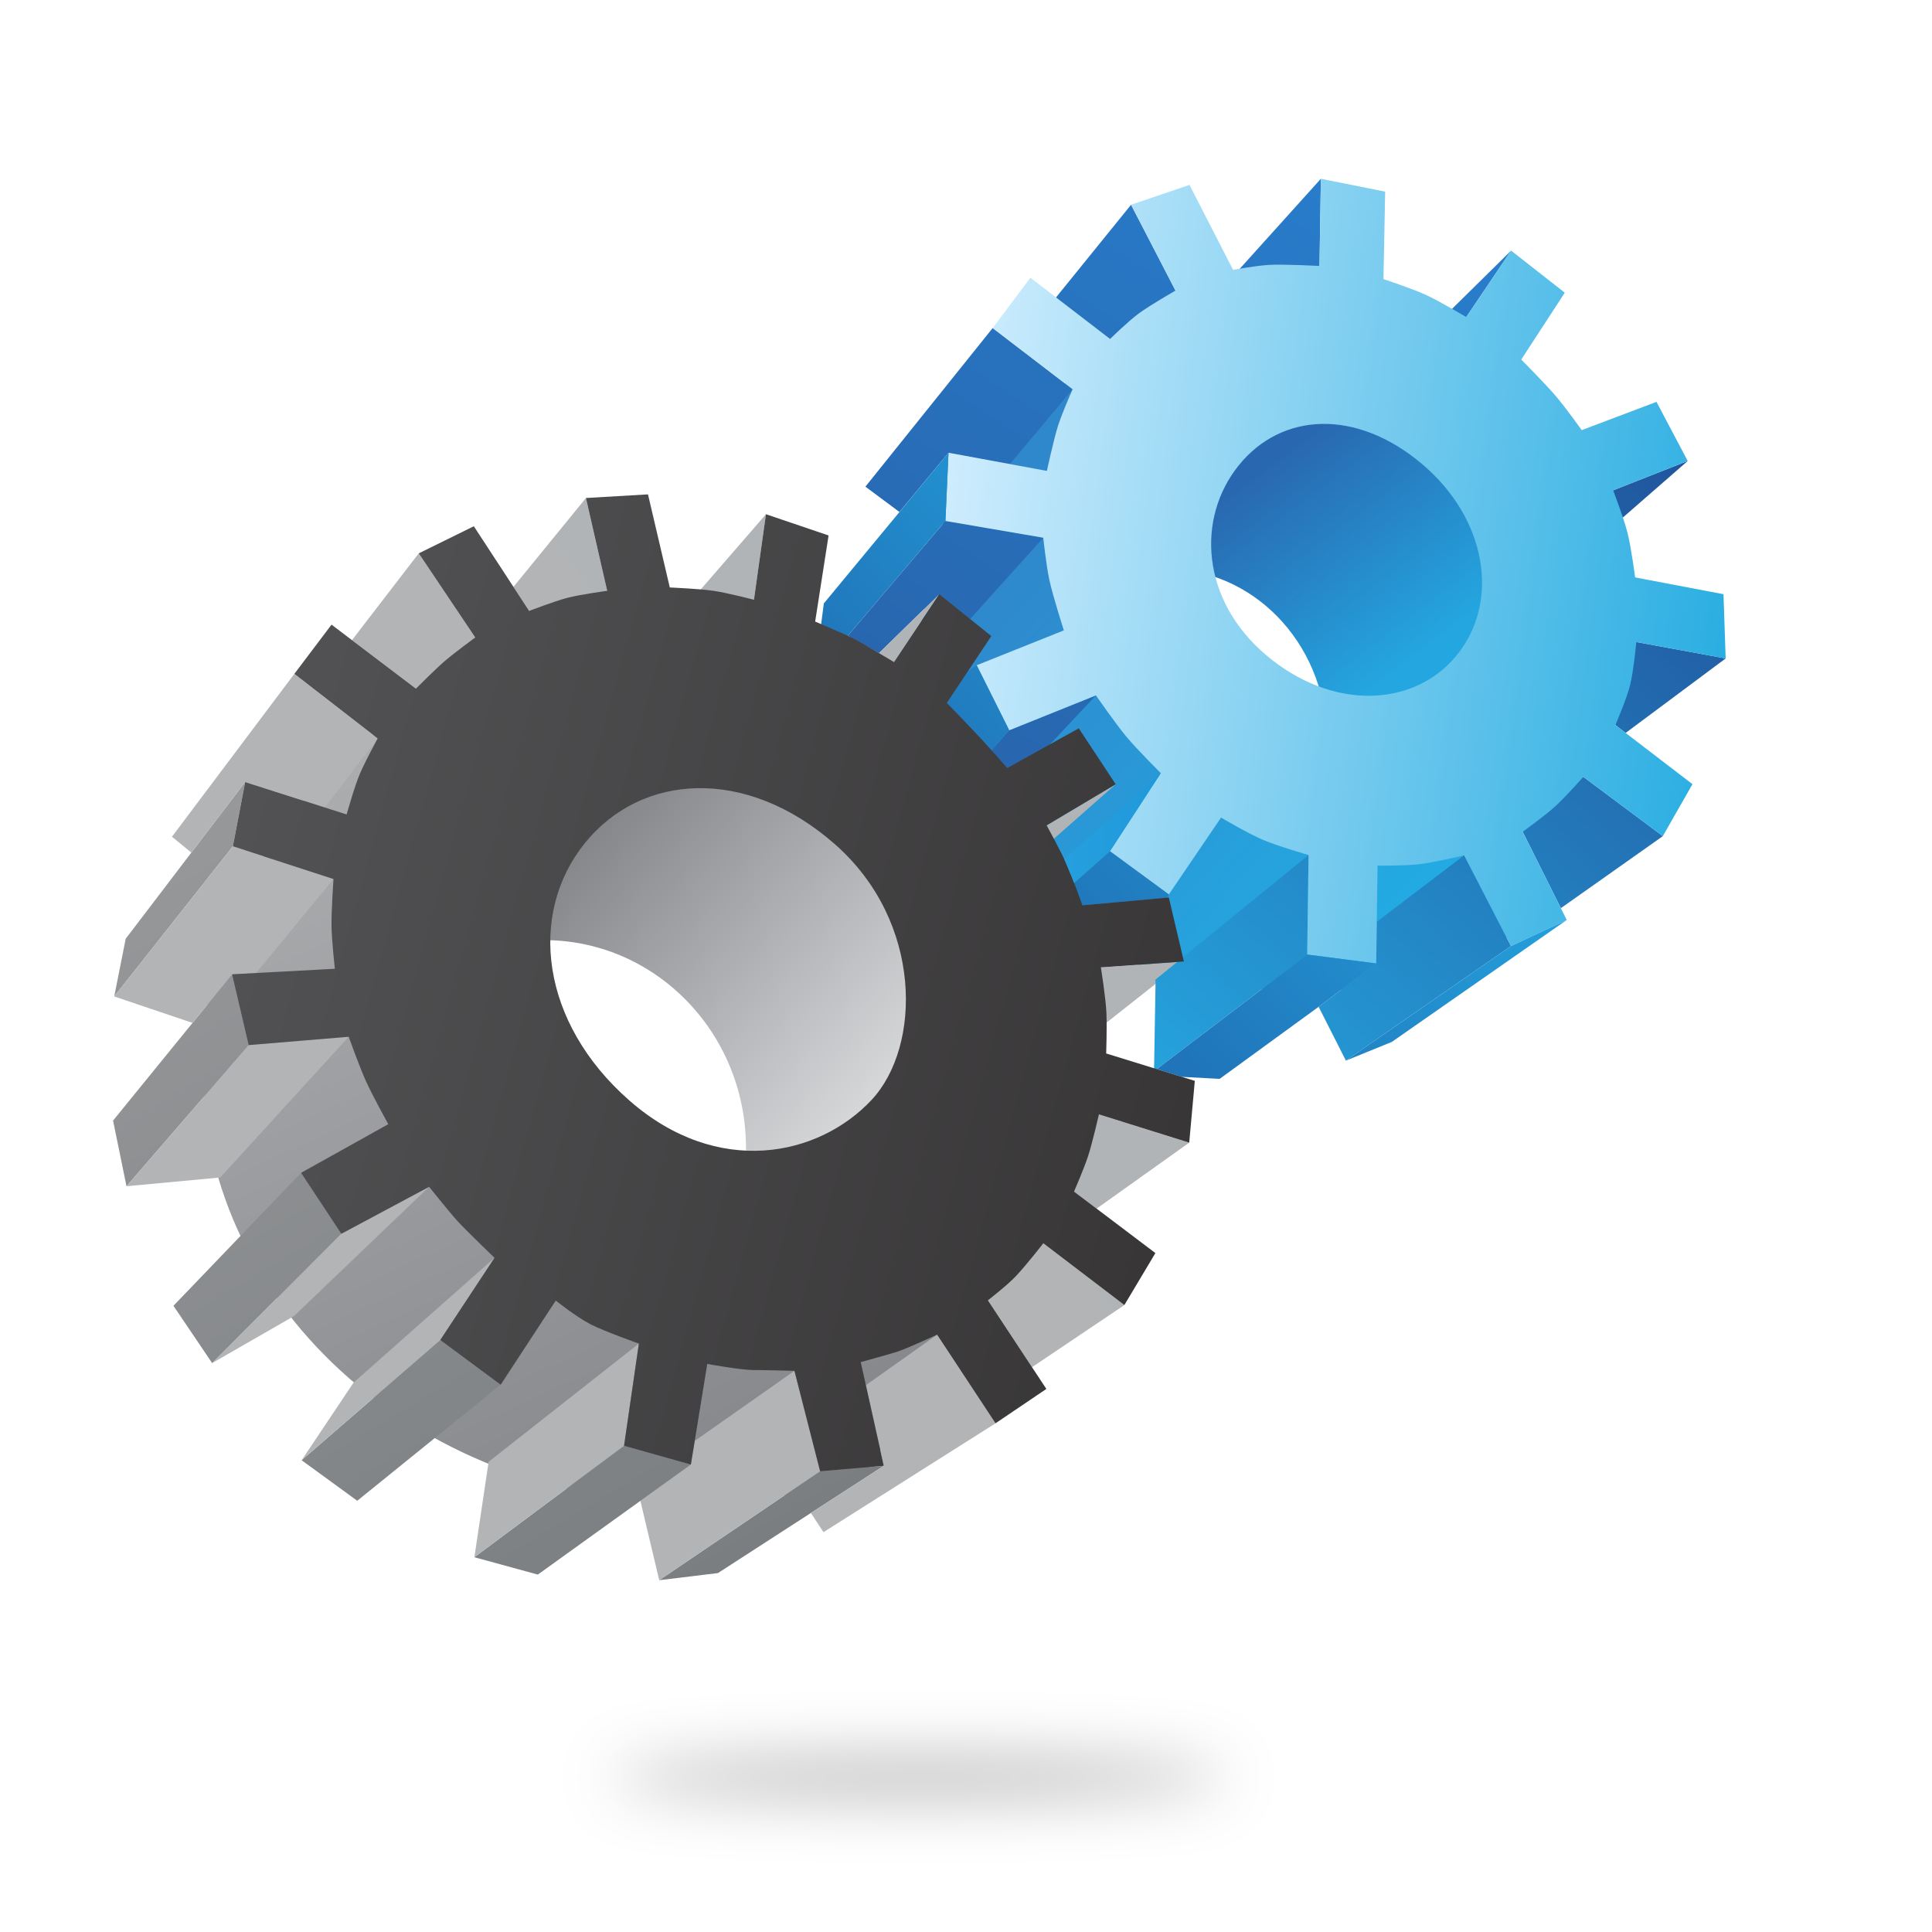
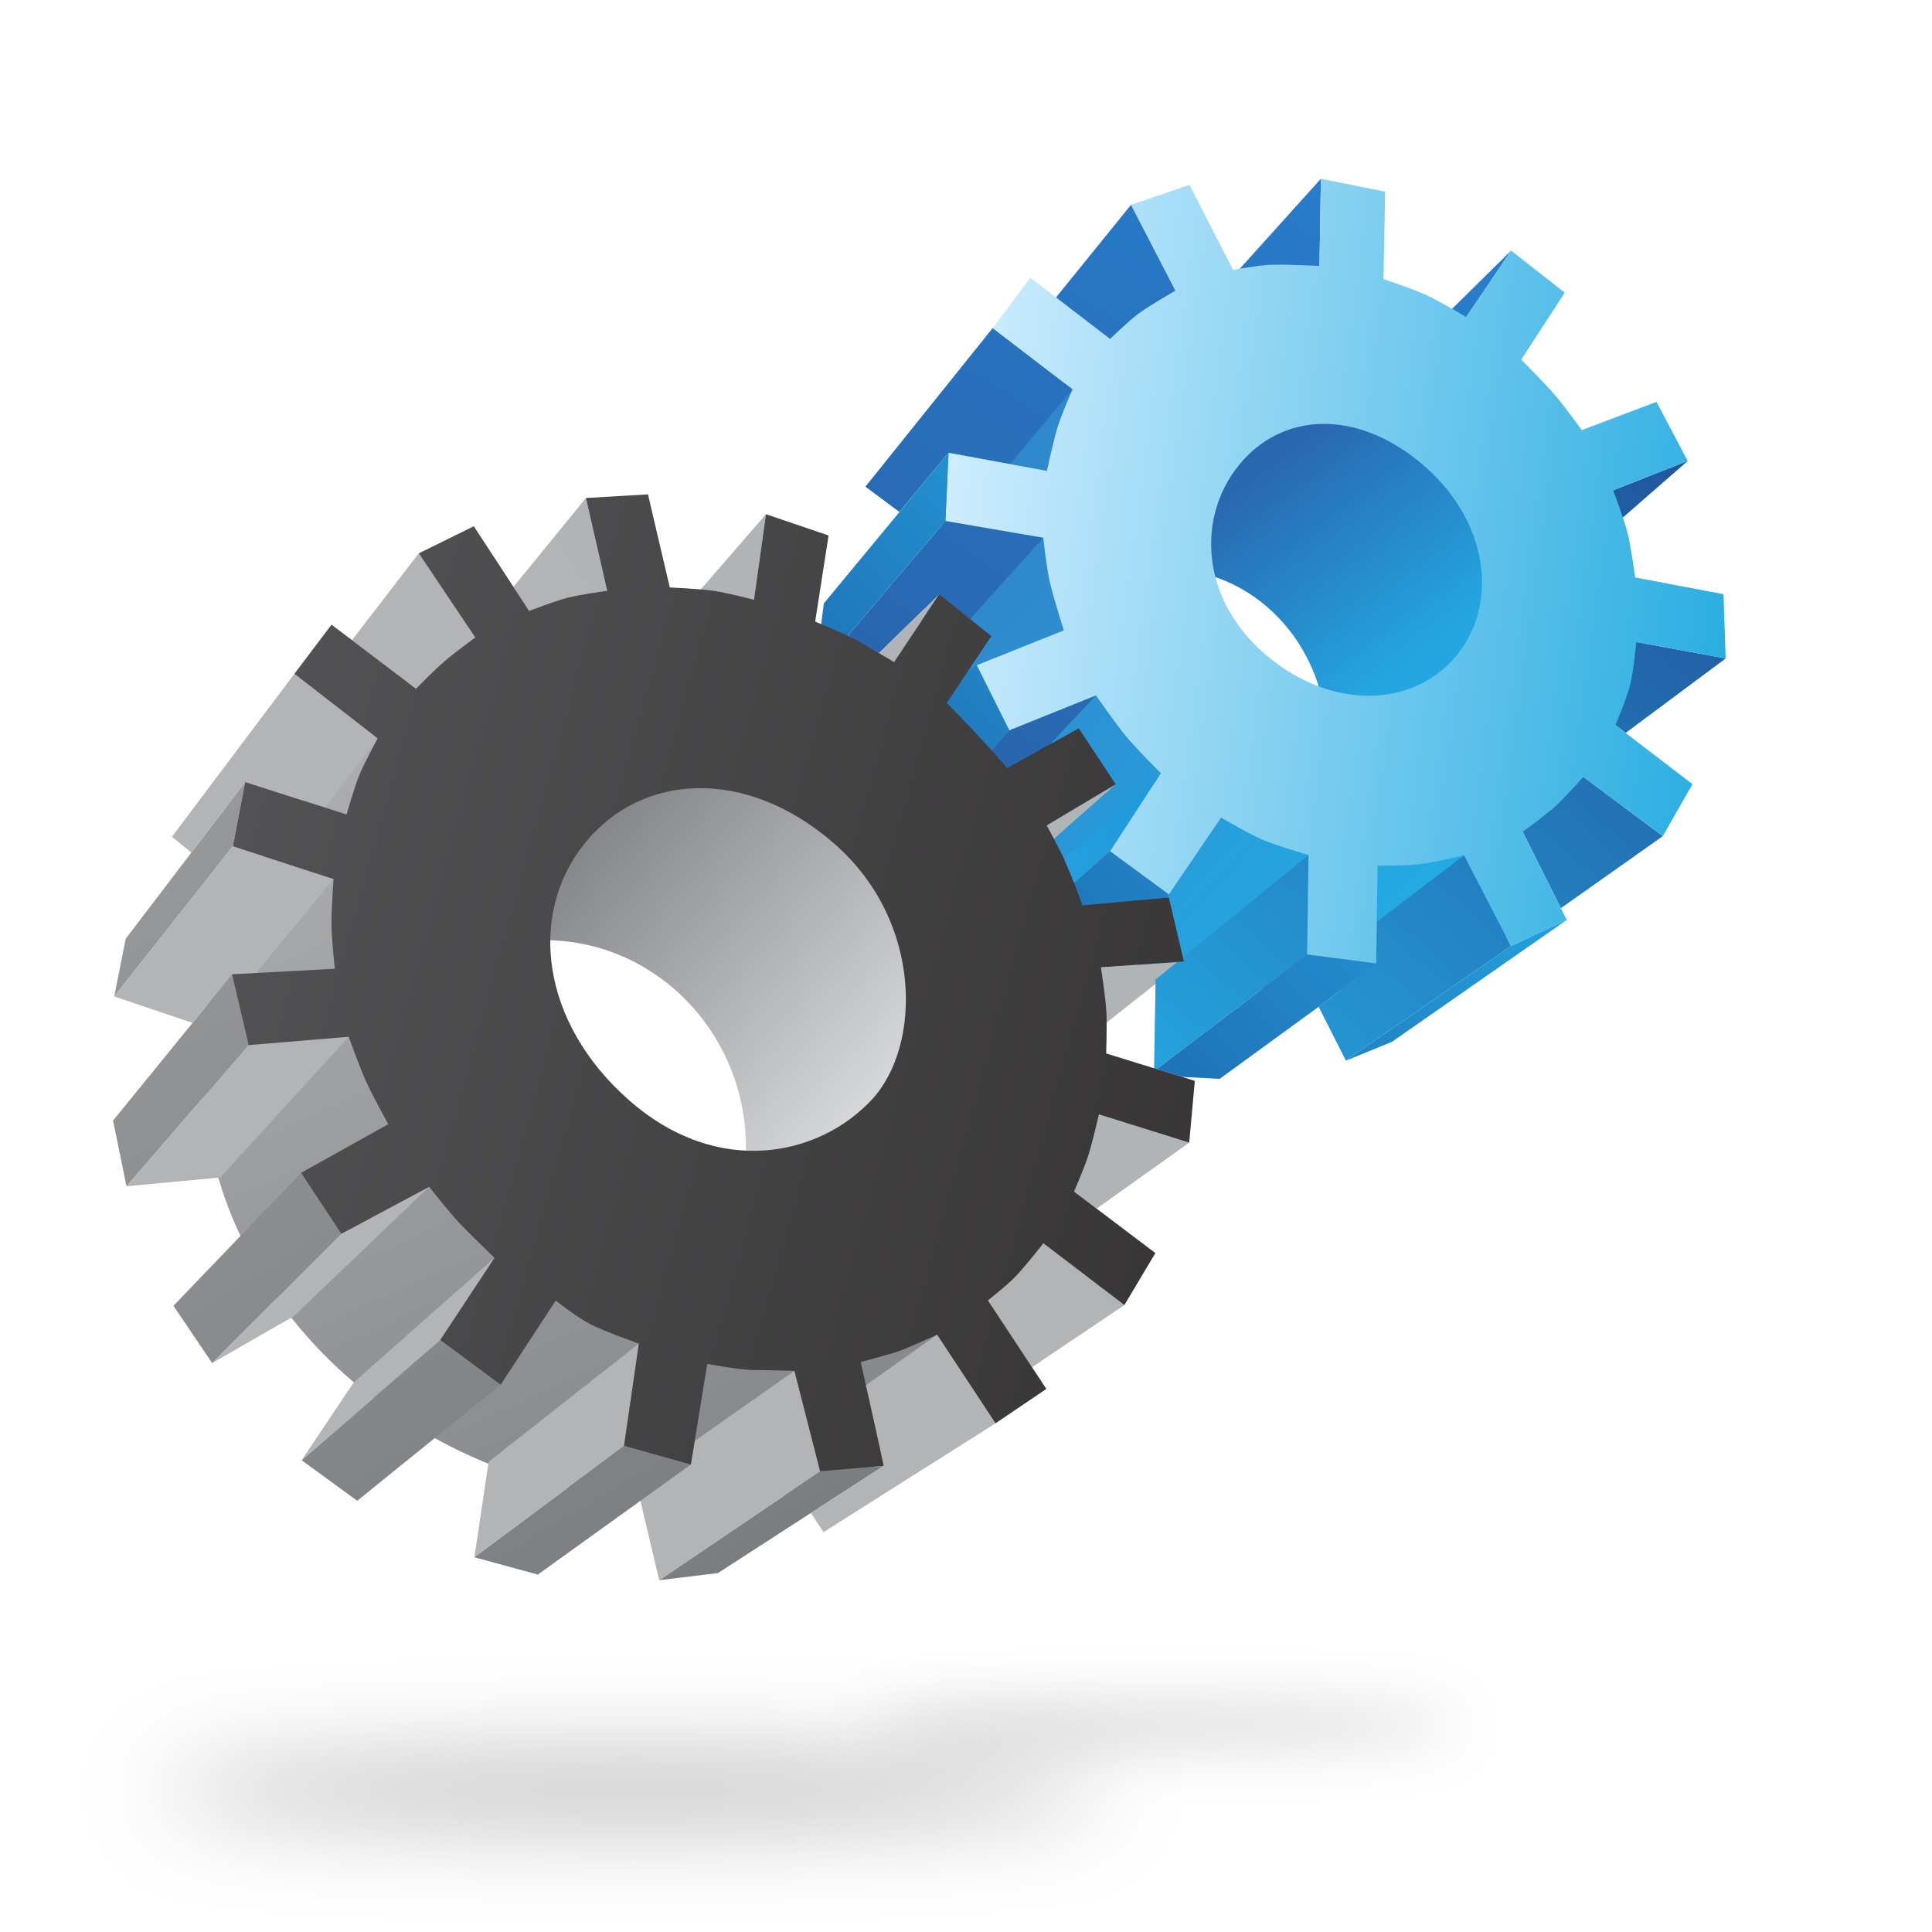
<svg xmlns="http://www.w3.org/2000/svg" xmlns:xlink="http://www.w3.org/1999/xlink" width="16.933mm" height="16.933mm" viewBox="0 0 16.933 16.933" version="1.1" id="svg1" xml:space="preserve">
  <defs id="defs1">
    <linearGradient id="linearGradient59">
      <stop style="stop-color:#269fde;stop-opacity:1;" offset="0" id="stop59" />
      <stop style="stop-color:#1f99da;stop-opacity:1;" offset="1" id="stop60" />
    </linearGradient>
    <linearGradient id="linearGradient55">
      <stop style="stop-color:#2074b9;stop-opacity:1;" offset="0" id="stop55" />
      <stop style="stop-color:#24a5df;stop-opacity:1;" offset="1" id="stop56" />
    </linearGradient>
    <linearGradient id="linearGradient50">
      <stop style="stop-color:#25a2dc;stop-opacity:1;" offset="0" id="stop50" />
      <stop style="stop-color:#21559d;stop-opacity:1;" offset="1" id="stop51" />
    </linearGradient>
    <linearGradient id="linearGradient45">
      <stop style="stop-color:#2866af;stop-opacity:1;" offset="0" id="stop45" />
      <stop style="stop-color:#287dcb;stop-opacity:1;" offset="1" id="stop46" />
    </linearGradient>
    <linearGradient id="linearGradient38">
      <stop style="stop-color:#2baee2;stop-opacity:1;" offset="0" id="stop38" />
      <stop style="stop-color:#cdecfd;stop-opacity:1;" offset="1" id="stop39" />
    </linearGradient>
    <linearGradient id="linearGradient36">
      <stop style="stop-color:#24a7e0;stop-opacity:1;" offset="0" id="stop36" />
      <stop style="stop-color:#2967b0;stop-opacity:1;" offset="1" id="stop37" />
    </linearGradient>
    <linearGradient id="linearGradient33">
      <stop style="stop-color:#b3b4b6;stop-opacity:1;" offset="0" id="stop33" />
      <stop style="stop-color:#b1b4b6;stop-opacity:1;" offset="1" id="stop34" />
    </linearGradient>
    <linearGradient id="linearGradient31">
      <stop style="stop-color:#7a7e81;stop-opacity:1;" offset="0" id="stop31" />
      <stop style="stop-color:#97989a;stop-opacity:1;" offset="1" id="stop32" />
    </linearGradient>
    <linearGradient id="linearGradient29">
      <stop style="stop-color:#87888c;stop-opacity:1;" offset="0" id="stop29" />
      <stop style="stop-color:#acadaf;stop-opacity:1;" offset="1" id="stop30" />
    </linearGradient>
    <linearGradient id="linearGradient27">
      <stop style="stop-color:#d6d7d9;stop-opacity:1;" offset="0" id="stop27" />
      <stop style="stop-color:#86878b;stop-opacity:1;" offset="1" id="stop28" />
    </linearGradient>
    <linearGradient id="linearGradient25">
      <stop style="stop-color:#383637;stop-opacity:1;" offset="0" id="stop25" />
      <stop style="stop-color:#525254;stop-opacity:1;" offset="1" id="stop26" />
    </linearGradient>
    <linearGradient xlink:href="#linearGradient25" id="linearGradient26" x1="165.114" y1="175.347" x2="11.464" y2="132.826" gradientUnits="userSpaceOnUse" />
    <linearGradient xlink:href="#linearGradient27" id="linearGradient28" x1="113.8" y1="173.431" x2="67.799" y2="132.377" gradientUnits="userSpaceOnUse" />
    <linearGradient xlink:href="#linearGradient29" id="linearGradient30" x1="88.45" y1="232.937" x2="34.662" y2="115.54" gradientUnits="userSpaceOnUse" />
    <linearGradient xlink:href="#linearGradient31" id="linearGradient32" x1="89.172" y1="249.245" x2="13.435" y2="122.526" gradientUnits="userSpaceOnUse" />
    <linearGradient xlink:href="#linearGradient33" id="linearGradient34" x1="50.157" y1="246.709" x2="164.666" y2="163.706" gradientUnits="userSpaceOnUse" />
    <linearGradient xlink:href="#linearGradient36" id="linearGradient37" x1="193.83" y1="108.703" x2="169.694" y2="76.699" gradientUnits="userSpaceOnUse" />
    <linearGradient xlink:href="#linearGradient38" id="linearGradient39" x1="250.433" y1="97.58" x2="125.616" y2="80.699" gradientUnits="userSpaceOnUse" />
    <linearGradient xlink:href="#linearGradient45" id="linearGradient46" x1="135.513" y1="120.287" x2="196.059" y2="27.945" gradientUnits="userSpaceOnUse" />
    <linearGradient xlink:href="#linearGradient50" id="linearGradient51" x1="159.04" y1="168.382" x2="244.527" y2="71.091" gradientUnits="userSpaceOnUse" />
    <linearGradient xlink:href="#linearGradient55" id="linearGradient56" x1="103.986" y1="103.359" x2="153.835" y2="57.379" gradientUnits="userSpaceOnUse" />
    <linearGradient xlink:href="#linearGradient57" id="linearGradient58" x1="201.714" y1="139.589" x2="141.29" y2="83.386" gradientUnits="userSpaceOnUse" gradientTransform="translate(0,-1.5875)" />
    <linearGradient id="linearGradient57">
      <stop style="stop-color:#23aae2;stop-opacity:1;" offset="0" id="stop57" />
      <stop style="stop-color:#2f88cc;stop-opacity:1;" offset="1" id="stop58" />
    </linearGradient>
    <linearGradient xlink:href="#linearGradient59" id="linearGradient60" x1="144.634" y1="129.888" x2="160.121" y2="129.888" gradientUnits="userSpaceOnUse" />
    <filter style="color-interpolation-filters:sRGB" id="filter60" x="-0.119" y="-1.927" width="1.237" height="4.854">
      <feGaussianBlur stdDeviation="4.882" id="feGaussianBlur60" />
    </filter>
+     <filter style="color-interpolation-filters:sRGB" id="filter60-4" x="-0.119" y="-1.927" width="1.237" height="4.854">
+       <feGaussianBlur stdDeviation="4.882" id="feGaussianBlur60-8" />
+     </filter>
  </defs>
  <g id="layer1" transform="translate(760.0061,371.337)">
-     <g id="g61" transform="matrix(0.05471202,0,0,0.05471202,-758.5925,-371.1865)">
-       <g id="g60">
-         <path id="path23" style="opacity:1;fill:url(#linearGradient28);fill-opacity:1;fill-rule:evenodd;stroke-width:1;stroke-linecap:round;stroke-linejoin:round;paint-order:fill markers stroke" d="m 86.588,116.792 a 41.685,35.212 0 0 0 -41.043,35.298 32.331,33.281 0 0 1 15.509,-4.237 32.331,33.281 0 0 1 32.61,32.954 l 0.001,0.148 a 32.331,33.281 0 0 1 -0.48,5.896 41.685,35.212 0 0 0 35.73,-34.851 l -0.009,-0.722 A 41.685,35.212 0 0 0 86.588,116.792 Z" />
-         <path id="path24" style="opacity:1;fill:url(#linearGradient30);fill-opacity:1;fill-rule:evenodd;stroke-width:1.097;stroke-linecap:round;stroke-linejoin:round;paint-order:fill markers stroke" d="m 46.724,107.143 a 78.484,69.908 0 0 0 -40.147,61.53 78.484,69.908 0 0 0 78.988,69.379 78.484,69.908 0 0 0 27.271,-4.523 c 6.557,-10.452 11.438,-22.467 11.438,-22.467 0,0 0.049,-5.374 0.499,-12.6 a 65.866,68.272 0 0 1 -16.457,2.279 65.866,68.272 0 0 1 -66.289,-67.756 65.866,68.272 0 0 1 4.698,-25.843 z" />
-         <path id="path2" style="fill:url(#linearGradient32);fill-rule:evenodd;stroke-width:1;stroke-linecap:round;stroke-linejoin:round;paint-order:fill markers stroke" d="M 13.435,122.526 -5.7,147.628 -7.536,156.875 11.464,132.826 Z m -2.098,30.802 -19.063,23.433 2.153,10.513 19.57,-22.61 z M 22.391,185.132 1.948,206.427 8.15,215.607 28.84,194.895 Z m 22.302,26.78 -22.213,19.257 8.912,6.493 22.973,-18.585 z m 29.437,16.94 -23.974,17.857 10.166,2.777 24.512,-17.625 z m 41.61,3.213 -10.198,0.872 -25.776,17.448 9.405,-1.14 z" />
-         <path style="fill:url(#linearGradient58);fill-rule:evenodd;stroke-width:1;stroke-linecap:round;stroke-linejoin:round;paint-order:fill markers stroke" d="m 145.992,58.019 12.091,5.956 c 0,0 7.971,30.452 9.404,35.02 1.433,4.568 29.557,17.734 29.557,17.734 l 21.041,12.181 -1.868,18.303 -30.816,9.732 -26.129,-3.664 -22.774,-12.278 -18.719,-25.616 7.837,-36.274 0.492,-10.927 z" id="path56" />
-         <path id="path39" style="opacity:1;fill:url(#linearGradient46);fill-opacity:1;fill-rule:evenodd;stroke-width:1;stroke-linecap:round;stroke-linejoin:round;paint-order:fill markers stroke" d="m 185.759,25.885 -12.982,14.405 2.4,9.933 10.358,-10.366 z m -30.407,4.165 -12.02,14.84 c 0,0 -0.137,2.99 0.116,3.37 0.253,0.38 10.133,9.057 10.386,9.12 0.253,0.063 8.638,-13.582 8.638,-13.582 z m 60.883,7.344 -17.353,17.107 10.166,-6.46 z m -83.05,12.405 -20.389,25.409 5.447,4.053 7.867,-9.489 9.834,1.816 10.05,-11.982 z m -7.568,30.9 -15.649,18.396 5.003,2.783 c 0,0 9.661,-9.446 9.661,-9.446 l 4.937,3.982 11.722,-13.028 z m 24.115,27.945 -13.899,5.592 -2.825,3.219 -0.769,7.278 10.12,-8.244 z" />
-         <path id="path7" style="fill:url(#linearGradient34);fill-rule:evenodd;stroke-width:1;stroke-linecap:round;stroke-linejoin:round;paint-order:fill markers stroke" d="m 68.025,77.026 -11.609,14.239 2.518,3.853 9.225,5.195 3.269,-8.419 z m 28.84,2.598 -10.446,12.043 4.082,8.271 4.438,-6.611 z m -55.62,6.269 -10.699,13.902 10.251,7.773 c 0,0 8.571,1.712 8.856,1.775 0.285,0.063 0.638,-9.97 0.638,-9.97 z m 83.386,6.539 -12.374,12.098 5.119,-1.216 z M 21.317,105.195 1.71,131.288 l 3.109,2.54 8.615,-11.302 12.77,4.081 8.457,-11.067 z m 131.572,17.689 -11.061,6.583 -0.913,2.249 2.069,-0.1 z m -141.424,9.942 -19.001,24.049 12.541,4.237 6.332,-7.784 3.843,-0.207 12.406,-15.055 z m 152.351,18.451 -13.3,0.941 -5.674,6.241 6.597,2.598 c 1e-5,0.001 12.378,-9.78 12.378,-9.78 z m -133.796,12.058 -16.023,1.33 -19.57,22.61 15.022,-1.403 z m 120.182,12.438 -8.495,1.242 4.509,11.118 3.612,2.731 14.839,-10.567 z M 42.902,187.372 28.84,194.895 8.15,215.607 21.248,208.079 Z m 98.388,9.046 -7.943,0.294 -0.924,8.842 7.061,10.709 14.793,-9.948 z m -87.909,2.329 -22.571,19.973 -8.33,12.45 22.213,-19.257 z m 70.891,12.315 -11.403,8.088 2.872,12.915 -11.68,7.553 2.021,3.072 27.55,-17.432 z m -47.767,1.419 -24.067,18.936 -2.283,15.292 23.974,-17.857 z m 24.921,4.37 -15.976,11.224 -0.617,3.785 -8.085,5.814 3.018,12.711 25.776,-17.448 z" />
-         <path id="path35" style="opacity:1;fill:url(#linearGradient37);fill-opacity:1;fill-rule:evenodd;stroke-width:1;stroke-linecap:round;stroke-linejoin:round;paint-order:fill markers stroke" d="m 187.775,60.8 a 29.956,27.106 0 0 0 -29.696,27.31 29.956,27.106 0 0 0 0.008,0.441 25.719,27.432 0 0 1 2.673,-0.173 25.719,27.432 0 0 1 25.931,26.607 29.956,27.106 0 0 0 1.537,0.027 29.956,27.106 0 0 0 29.763,-27.251 l -10e-4,-0.12 a 29.956,27.106 0 0 0 -30.215,-26.84 z" />
-         <path id="path46" style="opacity:1;fill:url(#linearGradient51);fill-opacity:1;fill-rule:evenodd;stroke-width:1;stroke-linecap:round;stroke-linejoin:round;paint-order:fill markers stroke" d="m 244.527,71.091 -11.948,4.704 -1.638,4.321 3.201,0.031 z m -8.234,29.006 -4.053,4.718 0.697,8.581 1.436,1.101 0.211,0.161 16.023,-11.934 z m -8.486,21.596 -11.685,1.488 1.963,7.315 6.118,12.236 16.334,-11.539 z m -44.019,12.521 -24.541,19.973 0.024,0.68 -0.232,13.515 -0.486,0.829 25.016,-19.051 z m 24.924,0.051 -13.997,10.648 -0.095,6.673 -9.22,6.945 4.366,8.621 26.45,-18.352 z" />
-         <path id="path34" style="opacity:1;fill:url(#linearGradient39);fill-opacity:1;fill-rule:evenodd;stroke-width:1;stroke-linecap:round;stroke-linejoin:round;paint-order:fill markers stroke" d="m 185.759,25.885 -0.224,13.972 c 0,0 -5.704,-0.313 -8.016,-0.179 -2.312,0.133 -5.822,0.806 -5.822,0.806 l -6.986,-13.614 -9.36,3.18 7.12,13.749 c 0,0 -4.212,2.41 -5.956,3.717 -1.745,1.307 -4.523,4.031 -4.523,4.031 l -12.764,-9.808 -6.046,8.061 12.808,9.808 c 0,0 -1.627,3.641 -2.329,5.821 -0.702,2.18 -1.792,7.255 -1.792,7.255 l -15.763,-2.91 -0.492,10.927 15.674,2.687 c 0,0 0.451,4.324 0.985,6.807 0.534,2.483 2.313,8.036 2.313,8.036 l -13.968,5.589 5.212,10.418 13.899,-5.592 c 0,0 3.145,4.55 4.881,6.628 1.737,2.077 5.508,5.822 5.508,5.822 l -8.15,12.517 9.432,6.925 8.369,-12.322 c 0,0 4.285,2.53 6.628,3.538 2.343,1.007 7.389,2.463 7.389,2.463 l -0.22,15.947 11.052,1.425 0.222,-15.675 c 0,0 4.359,0.045 6.68,-0.222 2.32,-0.267 7.19,-1.425 7.19,-1.425 l 7.505,14.535 8.93,-4.18 -7.062,-14.123 c 0,0 3.569,-2.582 5.193,-4.053 1.624,-1.471 4.528,-4.75 4.528,-4.75 l 12.73,9.5 4.75,-8.328 -12.35,-9.469 c 0,0 1.776,-4.105 2.343,-6.333 0.567,-2.228 1.013,-6.966 1.013,-6.966 l 14.313,2.628 -0.348,-10.292 -14.155,-2.691 c 0,0 -0.636,-4.841 -1.227,-7.173 -0.591,-2.331 -2.298,-6.775 -2.298,-6.775 l 11.948,-4.704 -5.003,-9.468 -11.97,4.528 c 0,0 -2.54,-3.553 -4.149,-5.447 -1.609,-1.894 -5.542,-5.859 -5.542,-5.859 l 6.969,-10.712 -8.598,-6.74 -7.188,10.647 c 0,0 -4.277,-2.558 -6.494,-3.571 -2.216,-1.014 -6.762,-2.508 -6.762,-2.508 l 0.269,-14.017 z m 0.141,39.273 c 5.15,-0.104 10.755,1.956 16.007,6.373 10.505,8.833 12.525,22.108 5.687,30.6 l -0.055,0.068 c -6.885,8.453 -20.01,8.89 -30.499,0.038 -10.49,-8.852 -11.275,-21.999 -4.414,-30.472 3.431,-4.236 8.125,-6.503 13.274,-6.607 z" />
-         <path id="path51" style="opacity:1;fill:url(#linearGradient56);fill-opacity:1;fill-rule:evenodd;stroke-width:1;stroke-linecap:round;stroke-linejoin:round;paint-order:fill markers stroke" d="m 126.109,69.772 -19.973,24.138 -0.431,3.324 -1.719,6.126 5.981,-4.264 15.649,-18.396 z m 4.512,34.046 c 0,0 -8.262,5.557 -8.515,7.077 -0.253,1.52 2.027,10.07 2.027,10.07 l 8.875,-3.51 2.825,-3.219 z m 21.35,29.792 -5.735,5.073 -3.02,2.248 0.851,3.225 3.493,-1.881 13.637,-1.236 0.206,-0.504 z m 73.176,11.01 -8.93,4.18 -26.45,18.352 7.355,-2.994 z m -41.578,5.541 -24.1,18.353 4.018,1.242 6.061,0.317 15.853,-11.543 9.22,-6.945 z" />
-         <path id="path1" style="opacity:1;fill:url(#linearGradient26);fill-rule:evenodd;stroke-width:1;stroke-linecap:round;stroke-linejoin:round;paint-order:fill markers stroke" d="m 77.967,76.444 -9.942,0.582 3.403,14.868 c 0,0 -4.27,0.581 -6.359,1.119 -2.089,0.539 -6.135,2.105 -6.135,2.105 l -8.867,-13.569 -8.822,4.344 9.046,13.48 c 0,0 -3.303,2.416 -4.889,3.782 -1.586,1.366 -4.605,4.413 -4.605,4.413 l -13.524,-10.256 -5.956,7.882 13.345,10.345 c 0,0 -1.971,3.628 -2.822,5.598 -0.851,1.97 -2.149,6.583 -2.149,6.583 l -16.256,-5.195 -1.97,10.3 16.122,5.239 c 0,0 -0.36,5.165 -0.316,7.565 0.044,2.4 0.533,6.81 0.533,6.81 l -16.466,0.887 2.66,11.336 16.023,-1.33 c 0,0 1.735,4.837 2.794,7.174 1.059,2.338 3.55,6.831 3.55,6.831 l -13.972,7.792 6.449,9.763 14.062,-7.524 c 0,0 3.225,4.03 4.568,5.508 1.343,1.478 5.911,5.867 5.911,5.867 l -8.688,13.166 9.673,7.165 8.822,-13.479 c 0,0 3.31,2.622 5.535,3.777 2.225,1.154 7.782,3.106 7.782,3.106 l -2.375,16.372 10.703,3.008 2.628,-16.118 c 0,0 5.344,0.981 7.378,0.981 2.034,-10e-6 6.586,0.127 6.586,0.127 l 4.117,16.086 10.198,-0.872 -3.694,-16.614 c 0,0 4.263,-1.166 5.778,-1.641 1.515,-0.475 6.447,-2.748 6.447,-2.748 l 9.36,14.197 8.15,-5.509 -9.36,-14.196 c 0,0 3.187,-2.488 4.501,-3.896 1.859,-1.993 4.367,-5.24 4.367,-5.24 l 12.987,9.897 4.971,-8.33 -13.032,-9.852 c 0,0 1.582,-3.631 2.255,-5.693 0.673,-2.061 1.731,-6.667 1.731,-6.667 l 14.465,4.523 0.896,-9.897 -14.197,-4.389 c 0,0 0.133,-4.009 0.043,-6.393 -0.09,-2.385 -0.894,-7.4 -0.894,-7.4 l 13.3,-0.941 -2.418,-10.255 -13.838,1.254 c 0,0 -1.594,-4.49 -2.552,-6.628 -0.958,-2.137 -3.18,-6.181 -3.18,-6.181 l 11.061,-6.583 -5.911,-8.957 -11.464,6.359 c 0,0 -2.511,-2.87 -4.12,-4.613 -1.609,-1.743 -5.553,-5.822 -5.553,-5.822 l 7.12,-10.703 -8.33,-6.717 -7.255,10.882 c 0,0 -5.632,-3.392 -6.773,-3.929 -1.141,-0.538 -5.856,-2.564 -5.856,-2.564 L 106.897,83.027 96.865,79.624 94.94,93.328 c 0,0 -4.198,-1.099 -6.449,-1.433 -2.252,-0.334 -7.031,-0.537 -7.031,-0.537 z m 7.974,47.064 c 7.115,-0.114 14.865,2.743 21.949,8.962 14.168,12.437 13.881,32.417 5.91,40.961 -8.48,9.089 -24.67,12.528 -38.838,0.091 -14.168,-12.437 -16.256,-29.809 -7.163,-41.145 4.546,-5.668 11.027,-8.754 18.142,-8.869 z" />
-         <path style="opacity:1;fill:url(#linearGradient60);fill-opacity:1;fill-rule:evenodd;stroke-width:1;stroke-linecap:round;stroke-linejoin:round;paint-order:fill markers stroke" d="m 151.971,133.61 8.15,-12.517 -15.487,13.755 1.601,3.835 z" id="path58" />
-       </g>
-       <path style="opacity:0.302;fill:#000000;fill-opacity:1;fill-rule:evenodd;stroke-width:1;stroke-linecap:round;stroke-linejoin:round;paint-order:fill markers stroke;filter:url(#filter60)" id="path60" d="m 170.753,281.924 a 49.399,3.04 0 0 1 -49.08,3.056 49.399,3.04 0 0 1 -49.716,-3.017 49.399,3.04 0 0 1 48.97,-3.063 49.399,3.04 0 0 1 49.825,3.01" />
+     <g id="g60" transform="matrix(0.05471202,0,0,0.05471202,-758.5925,-371.1865)">
+       <path id="path23" style="opacity:1;fill:url(#linearGradient28);fill-opacity:1;fill-rule:evenodd;stroke-width:1;stroke-linecap:round;stroke-linejoin:round;paint-order:fill markers stroke" d="m 86.588,116.792 a 41.685,35.212 0 0 0 -41.043,35.298 32.331,33.281 0 0 1 15.509,-4.237 32.331,33.281 0 0 1 32.61,32.954 l 0.001,0.148 a 32.331,33.281 0 0 1 -0.48,5.896 41.685,35.212 0 0 0 35.73,-34.851 l -0.009,-0.722 A 41.685,35.212 0 0 0 86.588,116.792 Z" />
+       <path id="path24" style="opacity:1;fill:url(#linearGradient30);fill-opacity:1;fill-rule:evenodd;stroke-width:1.097;stroke-linecap:round;stroke-linejoin:round;paint-order:fill markers stroke" d="m 46.724,107.143 a 78.484,69.908 0 0 0 -40.147,61.53 78.484,69.908 0 0 0 78.988,69.379 78.484,69.908 0 0 0 27.271,-4.523 c 6.557,-10.452 11.438,-22.467 11.438,-22.467 0,0 0.049,-5.374 0.499,-12.6 a 65.866,68.272 0 0 1 -16.457,2.279 65.866,68.272 0 0 1 -66.289,-67.756 65.866,68.272 0 0 1 4.698,-25.843 z" />
+       <path id="path2" style="fill:url(#linearGradient32);fill-rule:evenodd;stroke-width:1;stroke-linecap:round;stroke-linejoin:round;paint-order:fill markers stroke" d="M 13.435,122.526 -5.7,147.628 -7.536,156.875 11.464,132.826 Z m -2.098,30.802 -19.063,23.433 2.153,10.513 19.57,-22.61 z M 22.391,185.132 1.948,206.427 8.15,215.607 28.84,194.895 Z m 22.302,26.78 -22.213,19.257 8.912,6.493 22.973,-18.585 z m 29.437,16.94 -23.974,17.857 10.166,2.777 24.512,-17.625 z m 41.61,3.213 -10.198,0.872 -25.776,17.448 9.405,-1.14 z" />
+       <path style="fill:url(#linearGradient58);fill-rule:evenodd;stroke-width:1;stroke-linecap:round;stroke-linejoin:round;paint-order:fill markers stroke" d="m 145.992,58.019 12.091,5.956 c 0,0 7.971,30.452 9.404,35.02 1.433,4.568 29.557,17.734 29.557,17.734 l 21.041,12.181 -1.868,18.303 -30.816,9.732 -26.129,-3.664 -22.774,-12.278 -18.719,-25.616 7.837,-36.274 0.492,-10.927 z" id="path56" />
+       <path id="path39" style="opacity:1;fill:url(#linearGradient46);fill-opacity:1;fill-rule:evenodd;stroke-width:1;stroke-linecap:round;stroke-linejoin:round;paint-order:fill markers stroke" d="m 185.759,25.885 -12.982,14.405 2.4,9.933 10.358,-10.366 z m -30.407,4.165 -12.02,14.84 c 0,0 -0.137,2.99 0.116,3.37 0.253,0.38 10.133,9.057 10.386,9.12 0.253,0.063 8.638,-13.582 8.638,-13.582 z m 60.883,7.344 -17.353,17.107 10.166,-6.46 z m -83.05,12.405 -20.389,25.409 5.447,4.053 7.867,-9.489 9.834,1.816 10.05,-11.982 z m -7.568,30.9 -15.649,18.396 5.003,2.783 c 0,0 9.661,-9.446 9.661,-9.446 l 4.937,3.982 11.722,-13.028 z m 24.115,27.945 -13.899,5.592 -2.825,3.219 -0.769,7.278 10.12,-8.244 z" />
+       <path id="path7" style="fill:url(#linearGradient34);fill-rule:evenodd;stroke-width:1;stroke-linecap:round;stroke-linejoin:round;paint-order:fill markers stroke" d="m 68.025,77.026 -11.609,14.239 2.518,3.853 9.225,5.195 3.269,-8.419 z m 28.84,2.598 -10.446,12.043 4.082,8.271 4.438,-6.611 z m -55.62,6.269 -10.699,13.902 10.251,7.773 c 0,0 8.571,1.712 8.856,1.775 0.285,0.063 0.638,-9.97 0.638,-9.97 z m 83.386,6.539 -12.374,12.098 5.119,-1.216 z M 21.317,105.195 1.71,131.288 l 3.109,2.54 8.615,-11.302 12.77,4.081 8.457,-11.067 z m 131.572,17.689 -11.061,6.583 -0.913,2.249 2.069,-0.1 z m -141.424,9.942 -19.001,24.049 12.541,4.237 6.332,-7.784 3.843,-0.207 12.406,-15.055 z m 152.351,18.451 -13.3,0.941 -5.674,6.241 6.597,2.598 c 1e-5,0.001 12.378,-9.78 12.378,-9.78 z m -133.796,12.058 -16.023,1.33 -19.57,22.61 15.022,-1.403 z m 120.182,12.438 -8.495,1.242 4.509,11.118 3.612,2.731 14.839,-10.567 z M 42.902,187.372 28.84,194.895 8.15,215.607 21.248,208.079 Z m 98.388,9.046 -7.943,0.294 -0.924,8.842 7.061,10.709 14.793,-9.948 z m -87.909,2.329 -22.571,19.973 -8.33,12.45 22.213,-19.257 z m 70.891,12.315 -11.403,8.088 2.872,12.915 -11.68,7.553 2.021,3.072 27.55,-17.432 z m -47.767,1.419 -24.067,18.936 -2.283,15.292 23.974,-17.857 z m 24.921,4.37 -15.976,11.224 -0.617,3.785 -8.085,5.814 3.018,12.711 25.776,-17.448 z" />
+       <path id="path35" style="opacity:1;fill:url(#linearGradient37);fill-opacity:1;fill-rule:evenodd;stroke-width:1;stroke-linecap:round;stroke-linejoin:round;paint-order:fill markers stroke" d="m 187.775,60.8 a 29.956,27.106 0 0 0 -29.696,27.31 29.956,27.106 0 0 0 0.008,0.441 25.719,27.432 0 0 1 2.673,-0.173 25.719,27.432 0 0 1 25.931,26.607 29.956,27.106 0 0 0 1.537,0.027 29.956,27.106 0 0 0 29.763,-27.251 l -10e-4,-0.12 a 29.956,27.106 0 0 0 -30.215,-26.84 z" />
+       <path id="path46" style="opacity:1;fill:url(#linearGradient51);fill-opacity:1;fill-rule:evenodd;stroke-width:1;stroke-linecap:round;stroke-linejoin:round;paint-order:fill markers stroke" d="m 244.527,71.091 -11.948,4.704 -1.638,4.321 3.201,0.031 z m -8.234,29.006 -4.053,4.718 0.697,8.581 1.436,1.101 0.211,0.161 16.023,-11.934 z m -8.486,21.596 -11.685,1.488 1.963,7.315 6.118,12.236 16.334,-11.539 z m -44.019,12.521 -24.541,19.973 0.024,0.68 -0.232,13.515 -0.486,0.829 25.016,-19.051 z m 24.924,0.051 -13.997,10.648 -0.095,6.673 -9.22,6.945 4.366,8.621 26.45,-18.352 z" />
+       <path id="path34" style="opacity:1;fill:url(#linearGradient39);fill-opacity:1;fill-rule:evenodd;stroke-width:1;stroke-linecap:round;stroke-linejoin:round;paint-order:fill markers stroke" d="m 185.759,25.885 -0.224,13.972 c 0,0 -5.704,-0.313 -8.016,-0.179 -2.312,0.133 -5.822,0.806 -5.822,0.806 l -6.986,-13.614 -9.36,3.18 7.12,13.749 c 0,0 -4.212,2.41 -5.956,3.717 -1.745,1.307 -4.523,4.031 -4.523,4.031 l -12.764,-9.808 -6.046,8.061 12.808,9.808 c 0,0 -1.627,3.641 -2.329,5.821 -0.702,2.18 -1.792,7.255 -1.792,7.255 l -15.763,-2.91 -0.492,10.927 15.674,2.687 c 0,0 0.451,4.324 0.985,6.807 0.534,2.483 2.313,8.036 2.313,8.036 l -13.968,5.589 5.212,10.418 13.899,-5.592 c 0,0 3.145,4.55 4.881,6.628 1.737,2.077 5.508,5.822 5.508,5.822 l -8.15,12.517 9.432,6.925 8.369,-12.322 c 0,0 4.285,2.53 6.628,3.538 2.343,1.007 7.389,2.463 7.389,2.463 l -0.22,15.947 11.052,1.425 0.222,-15.675 c 0,0 4.359,0.045 6.68,-0.222 2.32,-0.267 7.19,-1.425 7.19,-1.425 l 7.505,14.535 8.93,-4.18 -7.062,-14.123 c 0,0 3.569,-2.582 5.193,-4.053 1.624,-1.471 4.528,-4.75 4.528,-4.75 l 12.73,9.5 4.75,-8.328 -12.35,-9.469 c 0,0 1.776,-4.105 2.343,-6.333 0.567,-2.228 1.013,-6.966 1.013,-6.966 l 14.313,2.628 -0.348,-10.292 -14.155,-2.691 c 0,0 -0.636,-4.841 -1.227,-7.173 -0.591,-2.331 -2.298,-6.775 -2.298,-6.775 l 11.948,-4.704 -5.003,-9.468 -11.97,4.528 c 0,0 -2.54,-3.553 -4.149,-5.447 -1.609,-1.894 -5.542,-5.859 -5.542,-5.859 l 6.969,-10.712 -8.598,-6.74 -7.188,10.647 c 0,0 -4.277,-2.558 -6.494,-3.571 -2.216,-1.014 -6.762,-2.508 -6.762,-2.508 l 0.269,-14.017 z m 0.141,39.273 c 5.15,-0.104 10.755,1.956 16.007,6.373 10.505,8.833 12.525,22.108 5.687,30.6 l -0.055,0.068 c -6.885,8.453 -20.01,8.89 -30.499,0.038 -10.49,-8.852 -11.275,-21.999 -4.414,-30.472 3.431,-4.236 8.125,-6.503 13.274,-6.607 z" />
+       <path id="path51" style="opacity:1;fill:url(#linearGradient56);fill-opacity:1;fill-rule:evenodd;stroke-width:1;stroke-linecap:round;stroke-linejoin:round;paint-order:fill markers stroke" d="m 126.109,69.772 -19.973,24.138 -0.431,3.324 -1.719,6.126 5.981,-4.264 15.649,-18.396 z m 4.512,34.046 c 0,0 -8.262,5.557 -8.515,7.077 -0.253,1.52 2.027,10.07 2.027,10.07 l 8.875,-3.51 2.825,-3.219 z m 21.35,29.792 -5.735,5.073 -3.02,2.248 0.851,3.225 3.493,-1.881 13.637,-1.236 0.206,-0.504 z m 73.176,11.01 -8.93,4.18 -26.45,18.352 7.355,-2.994 z m -41.578,5.541 -24.1,18.353 4.018,1.242 6.061,0.317 15.853,-11.543 9.22,-6.945 z" />
+       <path id="path1" style="opacity:1;fill:url(#linearGradient26);fill-rule:evenodd;stroke-width:1;stroke-linecap:round;stroke-linejoin:round;paint-order:fill markers stroke" d="m 77.967,76.444 -9.942,0.582 3.403,14.868 c 0,0 -4.27,0.581 -6.359,1.119 -2.089,0.539 -6.135,2.105 -6.135,2.105 l -8.867,-13.569 -8.822,4.344 9.046,13.48 c 0,0 -3.303,2.416 -4.889,3.782 -1.586,1.366 -4.605,4.413 -4.605,4.413 l -13.524,-10.256 -5.956,7.882 13.345,10.345 c 0,0 -1.971,3.628 -2.822,5.598 -0.851,1.97 -2.149,6.583 -2.149,6.583 l -16.256,-5.195 -1.97,10.3 16.122,5.239 c 0,0 -0.36,5.165 -0.316,7.565 0.044,2.4 0.533,6.81 0.533,6.81 l -16.466,0.887 2.66,11.336 16.023,-1.33 c 0,0 1.735,4.837 2.794,7.174 1.059,2.338 3.55,6.831 3.55,6.831 l -13.972,7.792 6.449,9.763 14.062,-7.524 c 0,0 3.225,4.03 4.568,5.508 1.343,1.478 5.911,5.867 5.911,5.867 l -8.688,13.166 9.673,7.165 8.822,-13.479 c 0,0 3.31,2.622 5.535,3.777 2.225,1.154 7.782,3.106 7.782,3.106 l -2.375,16.372 10.703,3.008 2.628,-16.118 c 0,0 5.344,0.981 7.378,0.981 2.034,-10e-6 6.586,0.127 6.586,0.127 l 4.117,16.086 10.198,-0.872 -3.694,-16.614 c 0,0 4.263,-1.166 5.778,-1.641 1.515,-0.475 6.447,-2.748 6.447,-2.748 l 9.36,14.197 8.15,-5.509 -9.36,-14.196 c 0,0 3.187,-2.488 4.501,-3.896 1.859,-1.993 4.367,-5.24 4.367,-5.24 l 12.987,9.897 4.971,-8.33 -13.032,-9.852 c 0,0 1.582,-3.631 2.255,-5.693 0.673,-2.061 1.731,-6.667 1.731,-6.667 l 14.465,4.523 0.896,-9.897 -14.197,-4.389 c 0,0 0.133,-4.009 0.043,-6.393 -0.09,-2.385 -0.894,-7.4 -0.894,-7.4 l 13.3,-0.941 -2.418,-10.255 -13.838,1.254 c 0,0 -1.594,-4.49 -2.552,-6.628 -0.958,-2.137 -3.18,-6.181 -3.18,-6.181 l 11.061,-6.583 -5.911,-8.957 -11.464,6.359 c 0,0 -2.511,-2.87 -4.12,-4.613 -1.609,-1.743 -5.553,-5.822 -5.553,-5.822 l 7.12,-10.703 -8.33,-6.717 -7.255,10.882 c 0,0 -5.632,-3.392 -6.773,-3.929 -1.141,-0.538 -5.856,-2.564 -5.856,-2.564 L 106.897,83.027 96.865,79.624 94.94,93.328 c 0,0 -4.198,-1.099 -6.449,-1.433 -2.252,-0.334 -7.031,-0.537 -7.031,-0.537 z m 7.974,47.064 c 7.115,-0.114 14.865,2.743 21.949,8.962 14.168,12.437 13.881,32.417 5.91,40.961 -8.48,9.089 -24.67,12.528 -38.838,0.091 -14.168,-12.437 -16.256,-29.809 -7.163,-41.145 4.546,-5.668 11.027,-8.754 18.142,-8.869 z" />
+       <path style="opacity:1;fill:url(#linearGradient60);fill-opacity:1;fill-rule:evenodd;stroke-width:1;stroke-linecap:round;stroke-linejoin:round;paint-order:fill markers stroke" d="m 151.971,133.61 8.15,-12.517 -15.487,13.755 1.601,3.835 z" id="path58" />
    </g>
+     <path style="opacity:0.302;fill:#000000;fill-opacity:1;fill-rule:evenodd;stroke-width:1;stroke-linecap:round;stroke-linejoin:round;paint-order:fill markers stroke;filter:url(#filter60)" id="path60" d="m 170.753,281.924 a 49.399,3.04 0 0 1 -49.08,3.056 49.399,3.04 0 0 1 -49.716,-3.017 49.399,3.04 0 0 1 48.97,-3.063 49.399,3.04 0 0 1 49.825,3.01" transform="matrix(0.08435836,0,0,0.08435836,-764.6988,-379.4325)" />
+     <path style="opacity:0.173;fill:#000000;fill-opacity:1;fill-rule:evenodd;stroke-width:1;stroke-linecap:round;stroke-linejoin:round;paint-order:fill markers stroke;filter:url(#filter60-4)" id="path60-4" d="m 170.753,281.924 a 49.399,3.04 0 0 1 -49.08,3.056 49.399,3.04 0 0 1 -49.716,-3.017 49.399,3.04 0 0 1 48.97,-3.063 49.399,3.04 0 0 1 49.825,3.01" transform="matrix(0.05217169,0,0,0.05217169,-756.1232,-370.9277)" />
  </g>
</svg>
